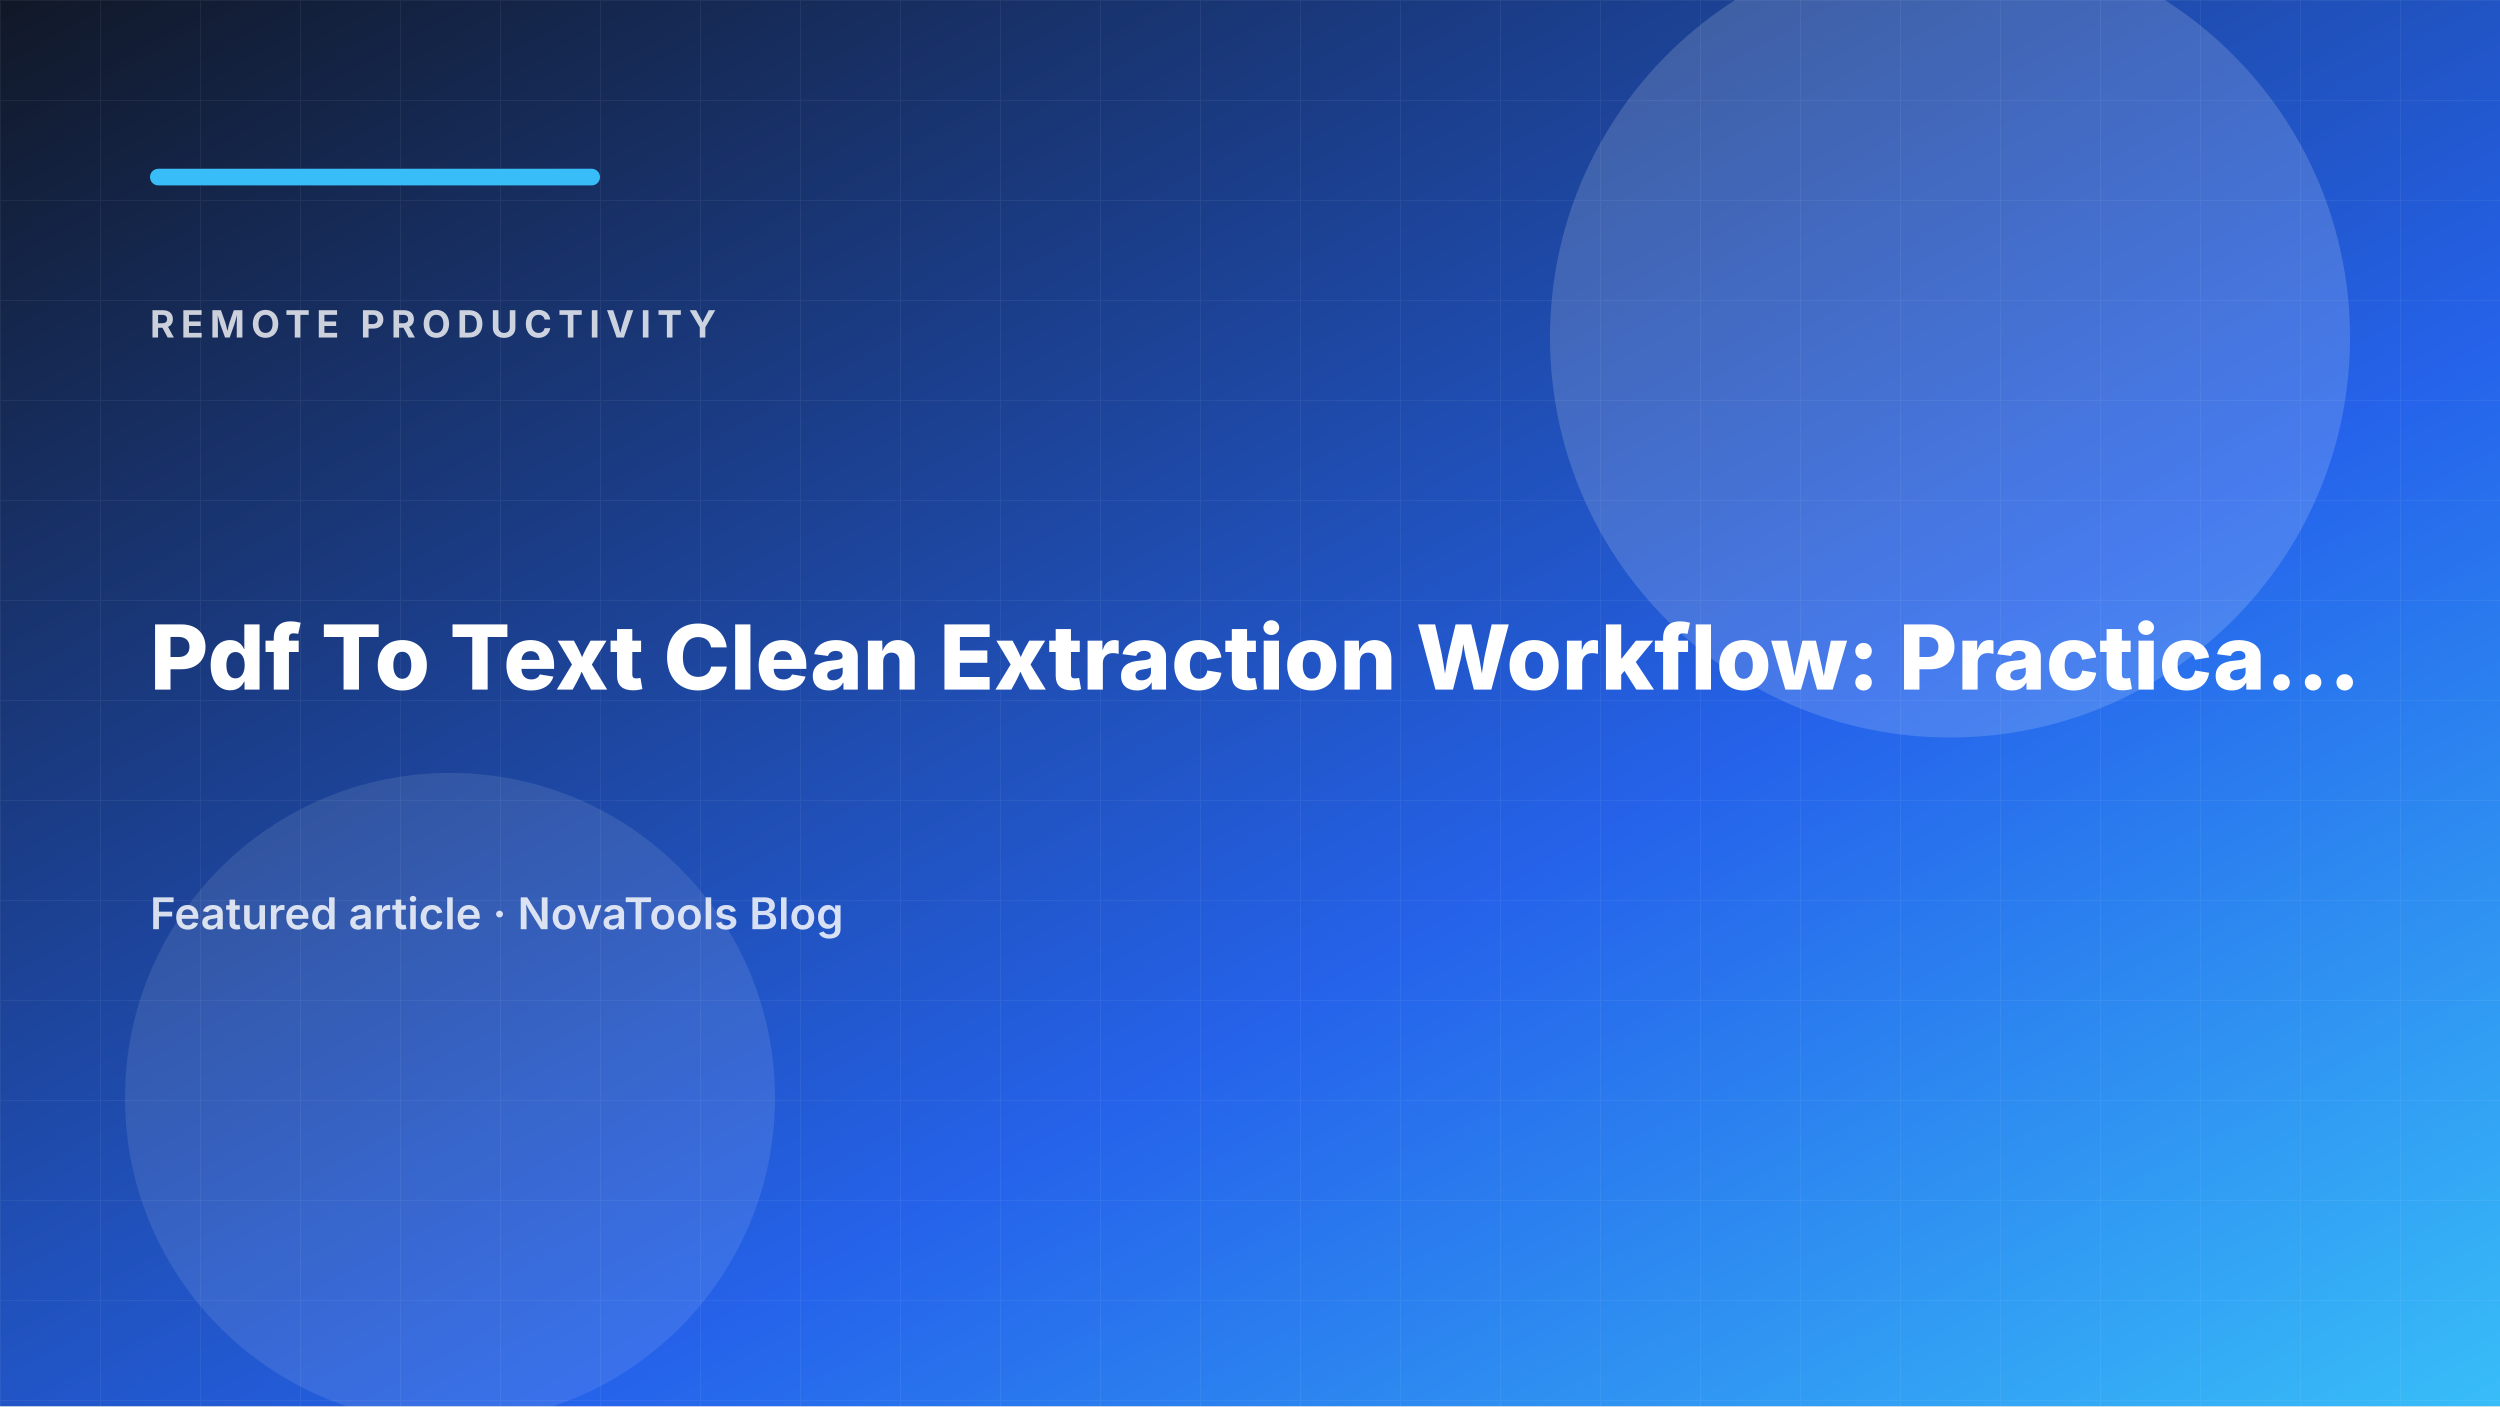
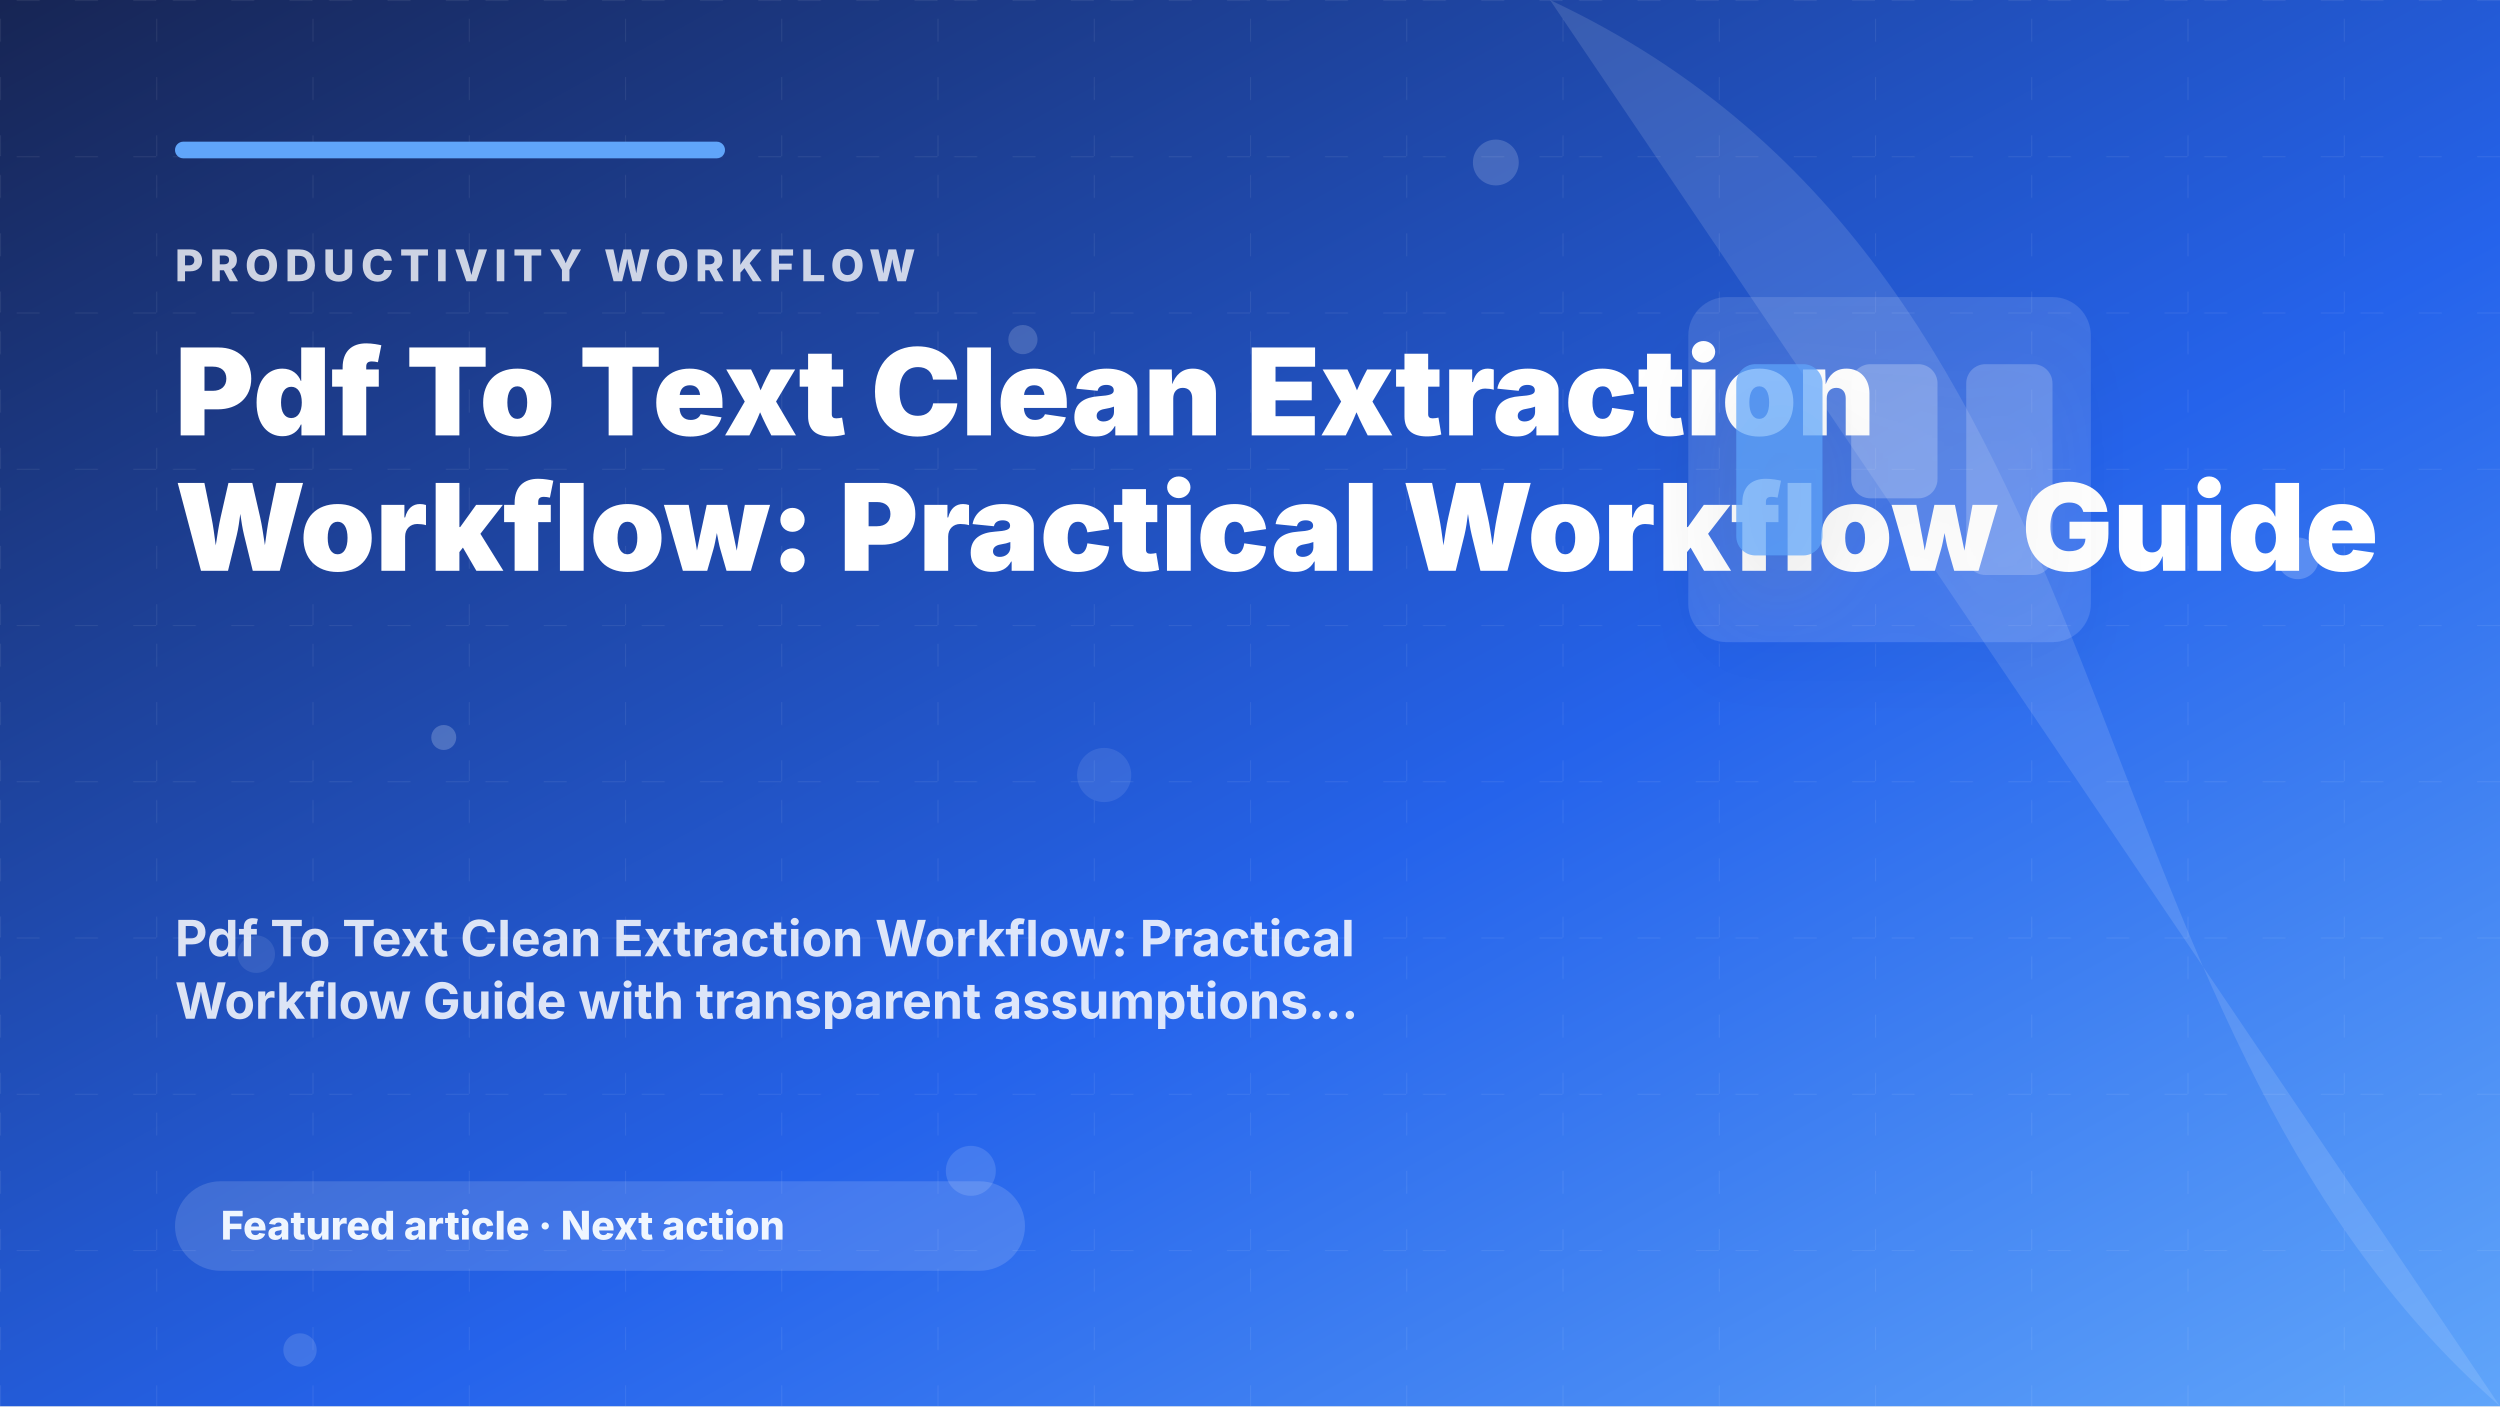
- <svg xmlns="http://www.w3.org/2000/svg" width="1200" height="675" viewBox="0 0 1200 675" role="img" aria-label="Pdf To Text Clean Extraction Workflow: Practica… cover image">
+ <svg xmlns="http://www.w3.org/2000/svg" width="1200" height="675" viewBox="0 0 1200 675" role="img" aria-label="Pdf To Text Clean Extraction Workflow: Practical Workflow Guide cover image">
  <defs>
    <linearGradient id="bg" x1="0" y1="0" x2="1" y2="1">
-       <stop offset="0" stop-color="#111827" />
-       <stop offset="0.62" stop-color="#2563eb" />
-       <stop offset="1" stop-color="#38bdf8" />
+       <stop offset="0" stop-color="#172554" />
+       <stop offset="0.58" stop-color="#2563eb" />
+       <stop offset="1" stop-color="#60a5fa" />
    </linearGradient>
-     <pattern id="grid" width="48" height="48" patternUnits="userSpaceOnUse">
-       <path d="M48 0H0V48" fill="none" stroke="rgba(255,255,255,0.12)" stroke-width="1" />
+     <pattern id="grid" width="75" height="75" patternUnits="userSpaceOnUse">
+       <path d="M75 0H0V75" fill="none" stroke="rgba(255,255,255,0.12)" stroke-width="1" stroke-dasharray="11 17" />
    </pattern>
+     <filter id="softShadow" x="-20%" y="-20%" width="140%" height="140%">
+       <feDropShadow dx="0" dy="18" stdDeviation="18" flood-color="#000" flood-opacity="0.24" />
+     </filter>
  </defs>
  <rect width="1200" height="675" fill="url(#bg)" />
-   <rect width="1200" height="675" fill="url(#grid)" opacity="0.45" />
-   <circle cx="936" cy="162" r="192" fill="rgba(255,255,255,0.16)" />
-   <circle cx="216" cy="527" r="156" fill="rgba(255,255,255,0.10)" />
-   <rect x="72" y="81" width="216" height="8" rx="4" fill="#38bdf8" />
-   <text x="72" y="162" fill="rgba(255,255,255,0.78)" font-family="Inter, Arial, sans-serif" font-size="18" font-weight="700" letter-spacing="3">REMOTE PRODUCTIVITY</text>
-   <text x="72" y="331" fill="#fff" font-family="Inter, Arial, sans-serif" font-size="43" font-weight="800">Pdf To Text Clean Extraction Workflow: Practica…</text>
-   <text x="72" y="446" fill="rgba(255,255,255,0.82)" font-family="Inter, Arial, sans-serif" font-size="21" font-weight="600">Featured article · NovaTools Blog</text>
+   <rect width="1200" height="675" fill="url(#grid)" opacity="0.58" />
+   <circle cx="530" cy="372" r="13" fill="#eff6ff" opacity="0.1" />
+   <circle cx="466" cy="562" r="12" fill="#eff6ff" opacity="0.14" />
+   <circle cx="718" cy="78" r="11" fill="#eff6ff" opacity="0.18" />
+   <circle cx="1103" cy="268" r="10" fill="#eff6ff" opacity="0.22" />
+   <circle cx="123" cy="458" r="9" fill="#eff6ff" opacity="0.1" />
+   <circle cx="144" cy="648" r="8" fill="#eff6ff" opacity="0.14" />
+   <circle cx="491" cy="163" r="7" fill="#eff6ff" opacity="0.18" />
+   <circle cx="213" cy="354" r="6" fill="#eff6ff" opacity="0.22" />
+   <path d="M744 0C1032 135 984 486 1200 675" fill="rgba(255,255,255,0.12)" />
+   <rect x="84" y="68" width="264" height="8" rx="4" fill="#60a5fa" />
+   <text x="84" y="135" fill="rgba(255,255,255,0.78)" font-family="Inter, Arial, sans-serif" font-size="21" font-weight="800" letter-spacing="3">PRODUCTIVITY WORKFLOW</text>
+   <text x="84" y="209" fill="#fff" font-family="Inter, Arial, sans-serif" font-size="58" font-weight="850">Pdf To Text Clean Extraction</text>
+   <text x="84" y="274" fill="#fff" font-family="Inter, Arial, sans-serif" font-size="58" font-weight="850">Workflow: Practical Workflow Guide</text>
+   <text x="84" y="459" fill="rgba(255,255,255,0.84)" font-family="Inter, Arial, sans-serif" font-size="24" font-weight="650">Pdf To Text Clean Extraction Workflow: Practical</text>
+   <text x="84" y="489" fill="rgba(255,255,255,0.84)" font-family="Inter, Arial, sans-serif" font-size="24" font-weight="650">Workflow Guide with transparent assumptions…</text>
+   <g filter="url(#softShadow)">
+     <g transform="translate(792 115)">
+       <rect x="18.4" y="27.6" width="193.2" height="165.6" rx="18.4" fill="rgba(255,255,255,0.12)" />
+       <rect x="41.4" y="59.8" width="41.4" height="91.8" rx="9.2" fill="#60a5fa" opacity="0.72" />
+       <rect x="96.6" y="59.8" width="41.4" height="64.4" rx="9.2" fill="rgba(255,255,255,0.24)" />
+       <rect x="151.8" y="59.8" width="41.4" height="101.2" rx="9.2" fill="rgba(255,255,255,0.2)" />
+     </g>
+   </g>
+   <g transform="translate(84 567)">
+     <rect width="408" height="43" rx="22" fill="rgba(255,255,255,0.14)" />
+     <text x="22" y="28" fill="#eff6ff" font-family="Inter, Arial, sans-serif" font-size="19" font-weight="800">Featured article · Next action</text>
+   </g>
</svg>
